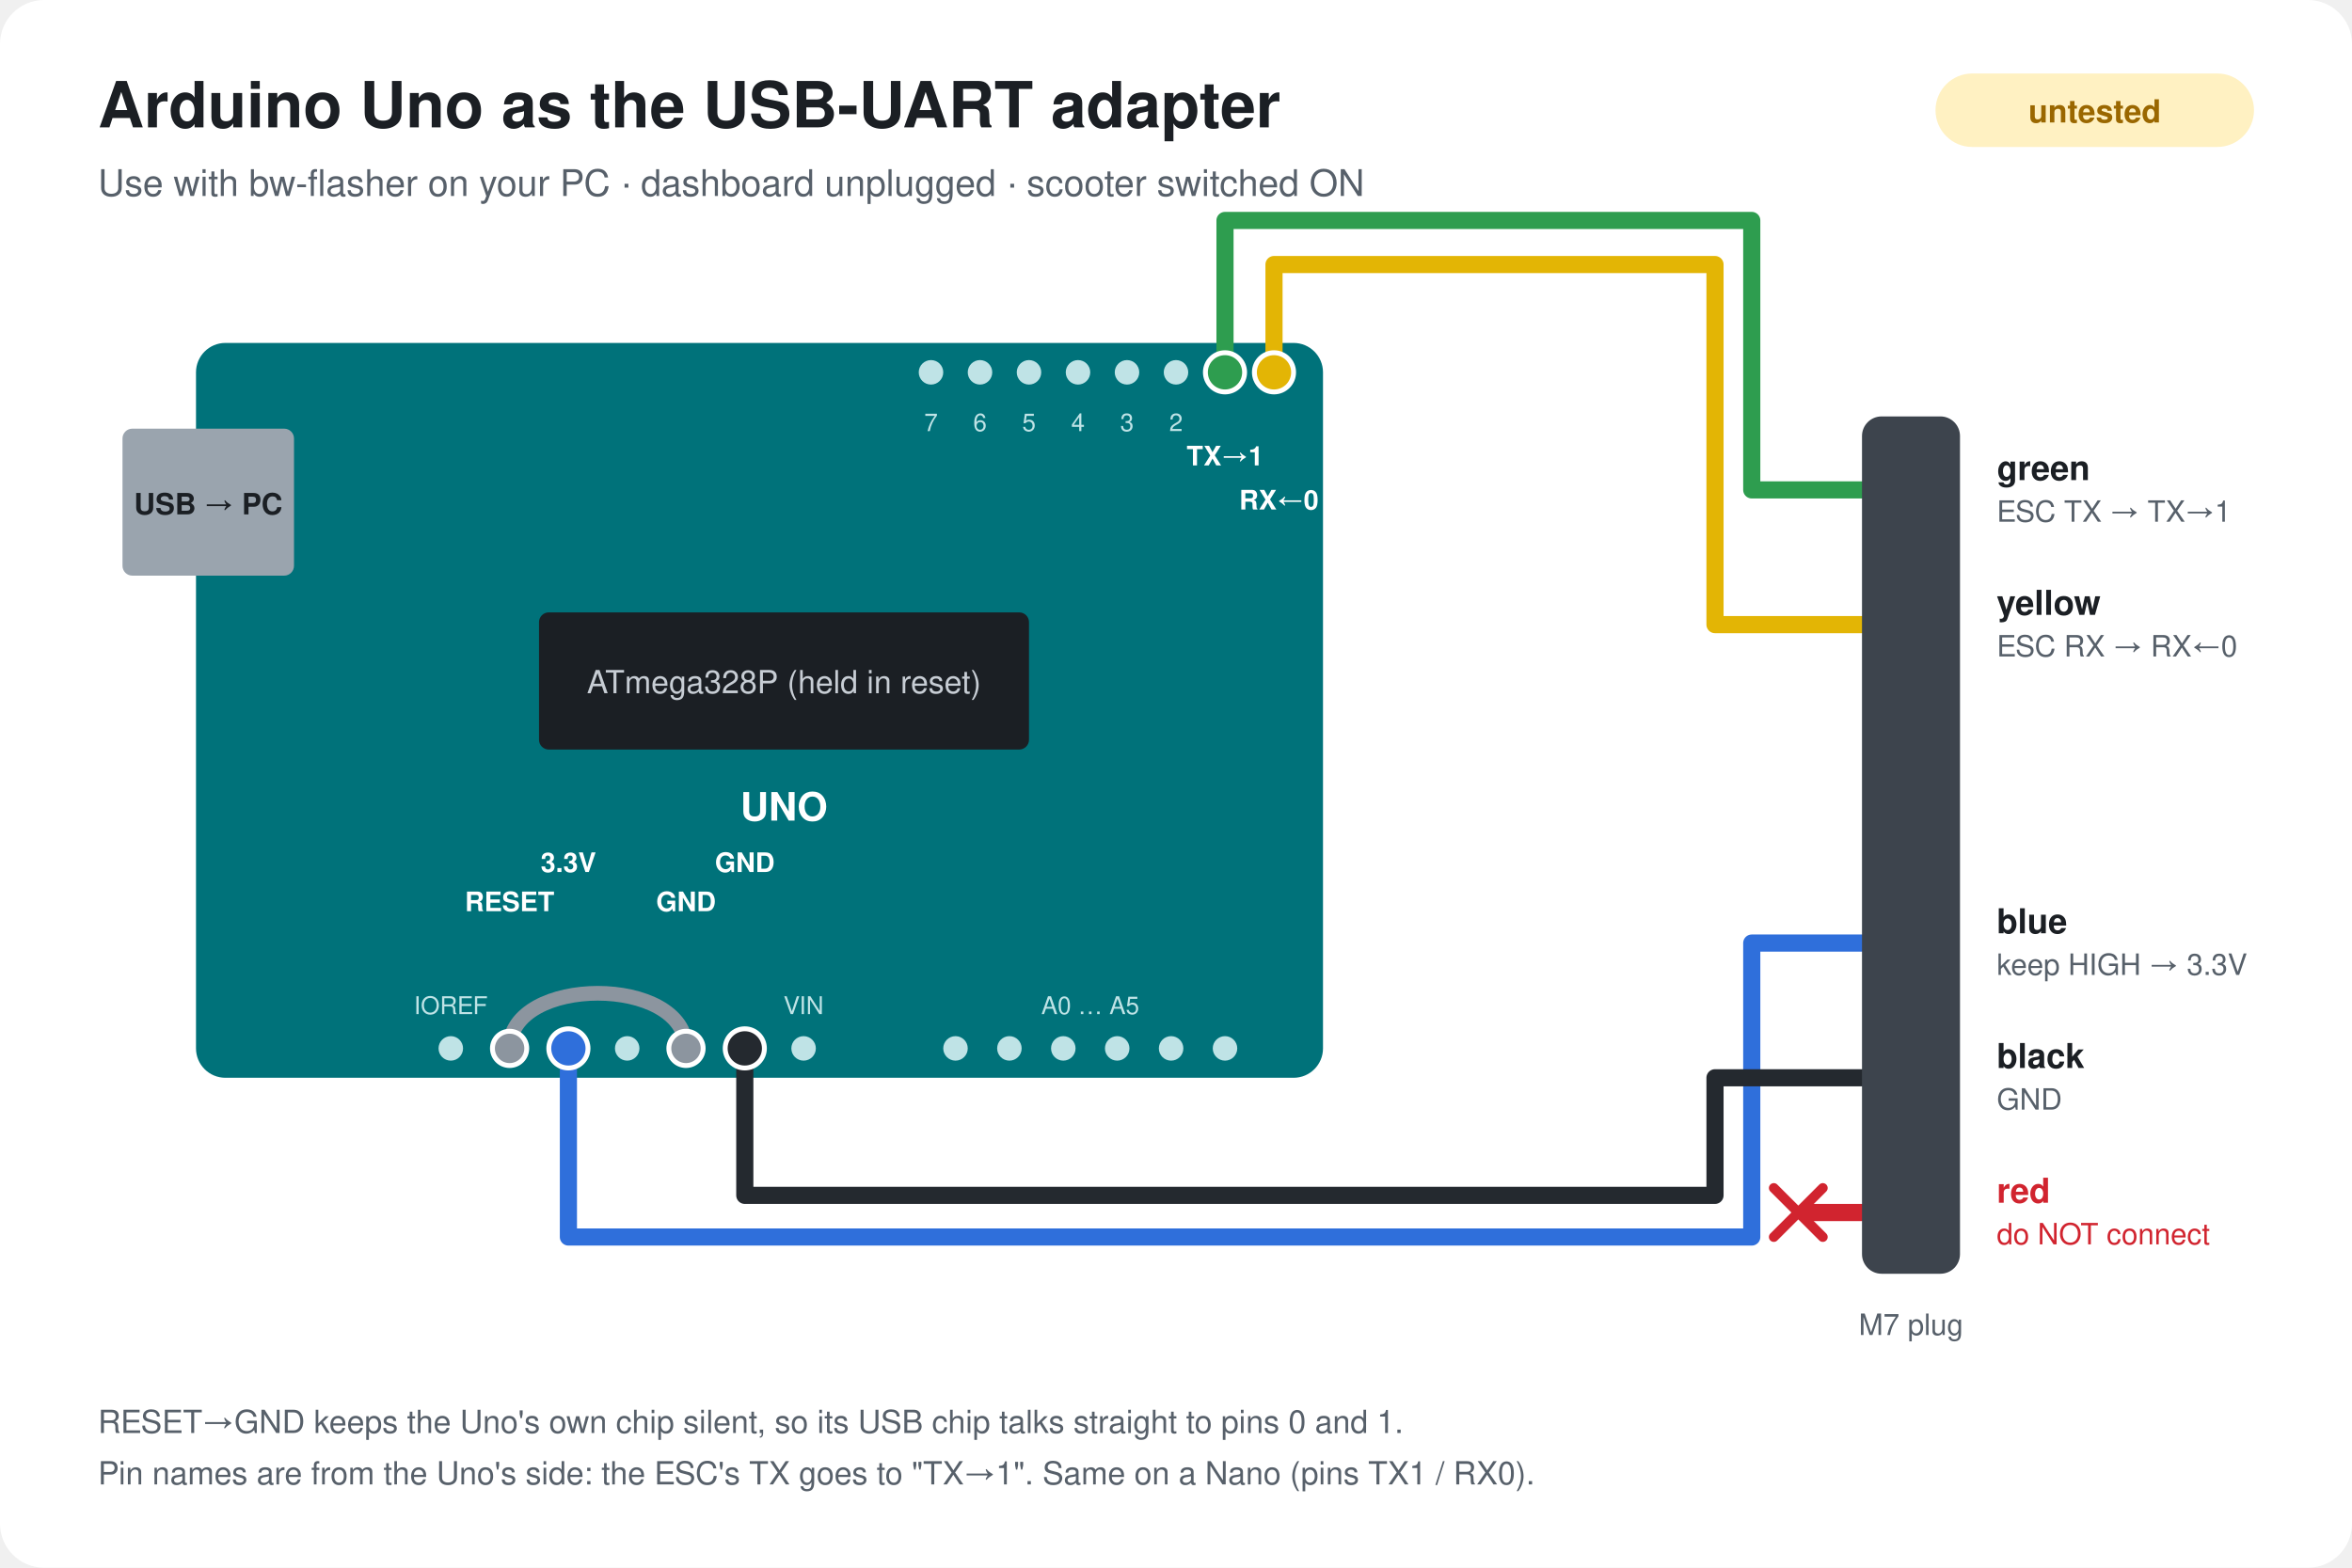
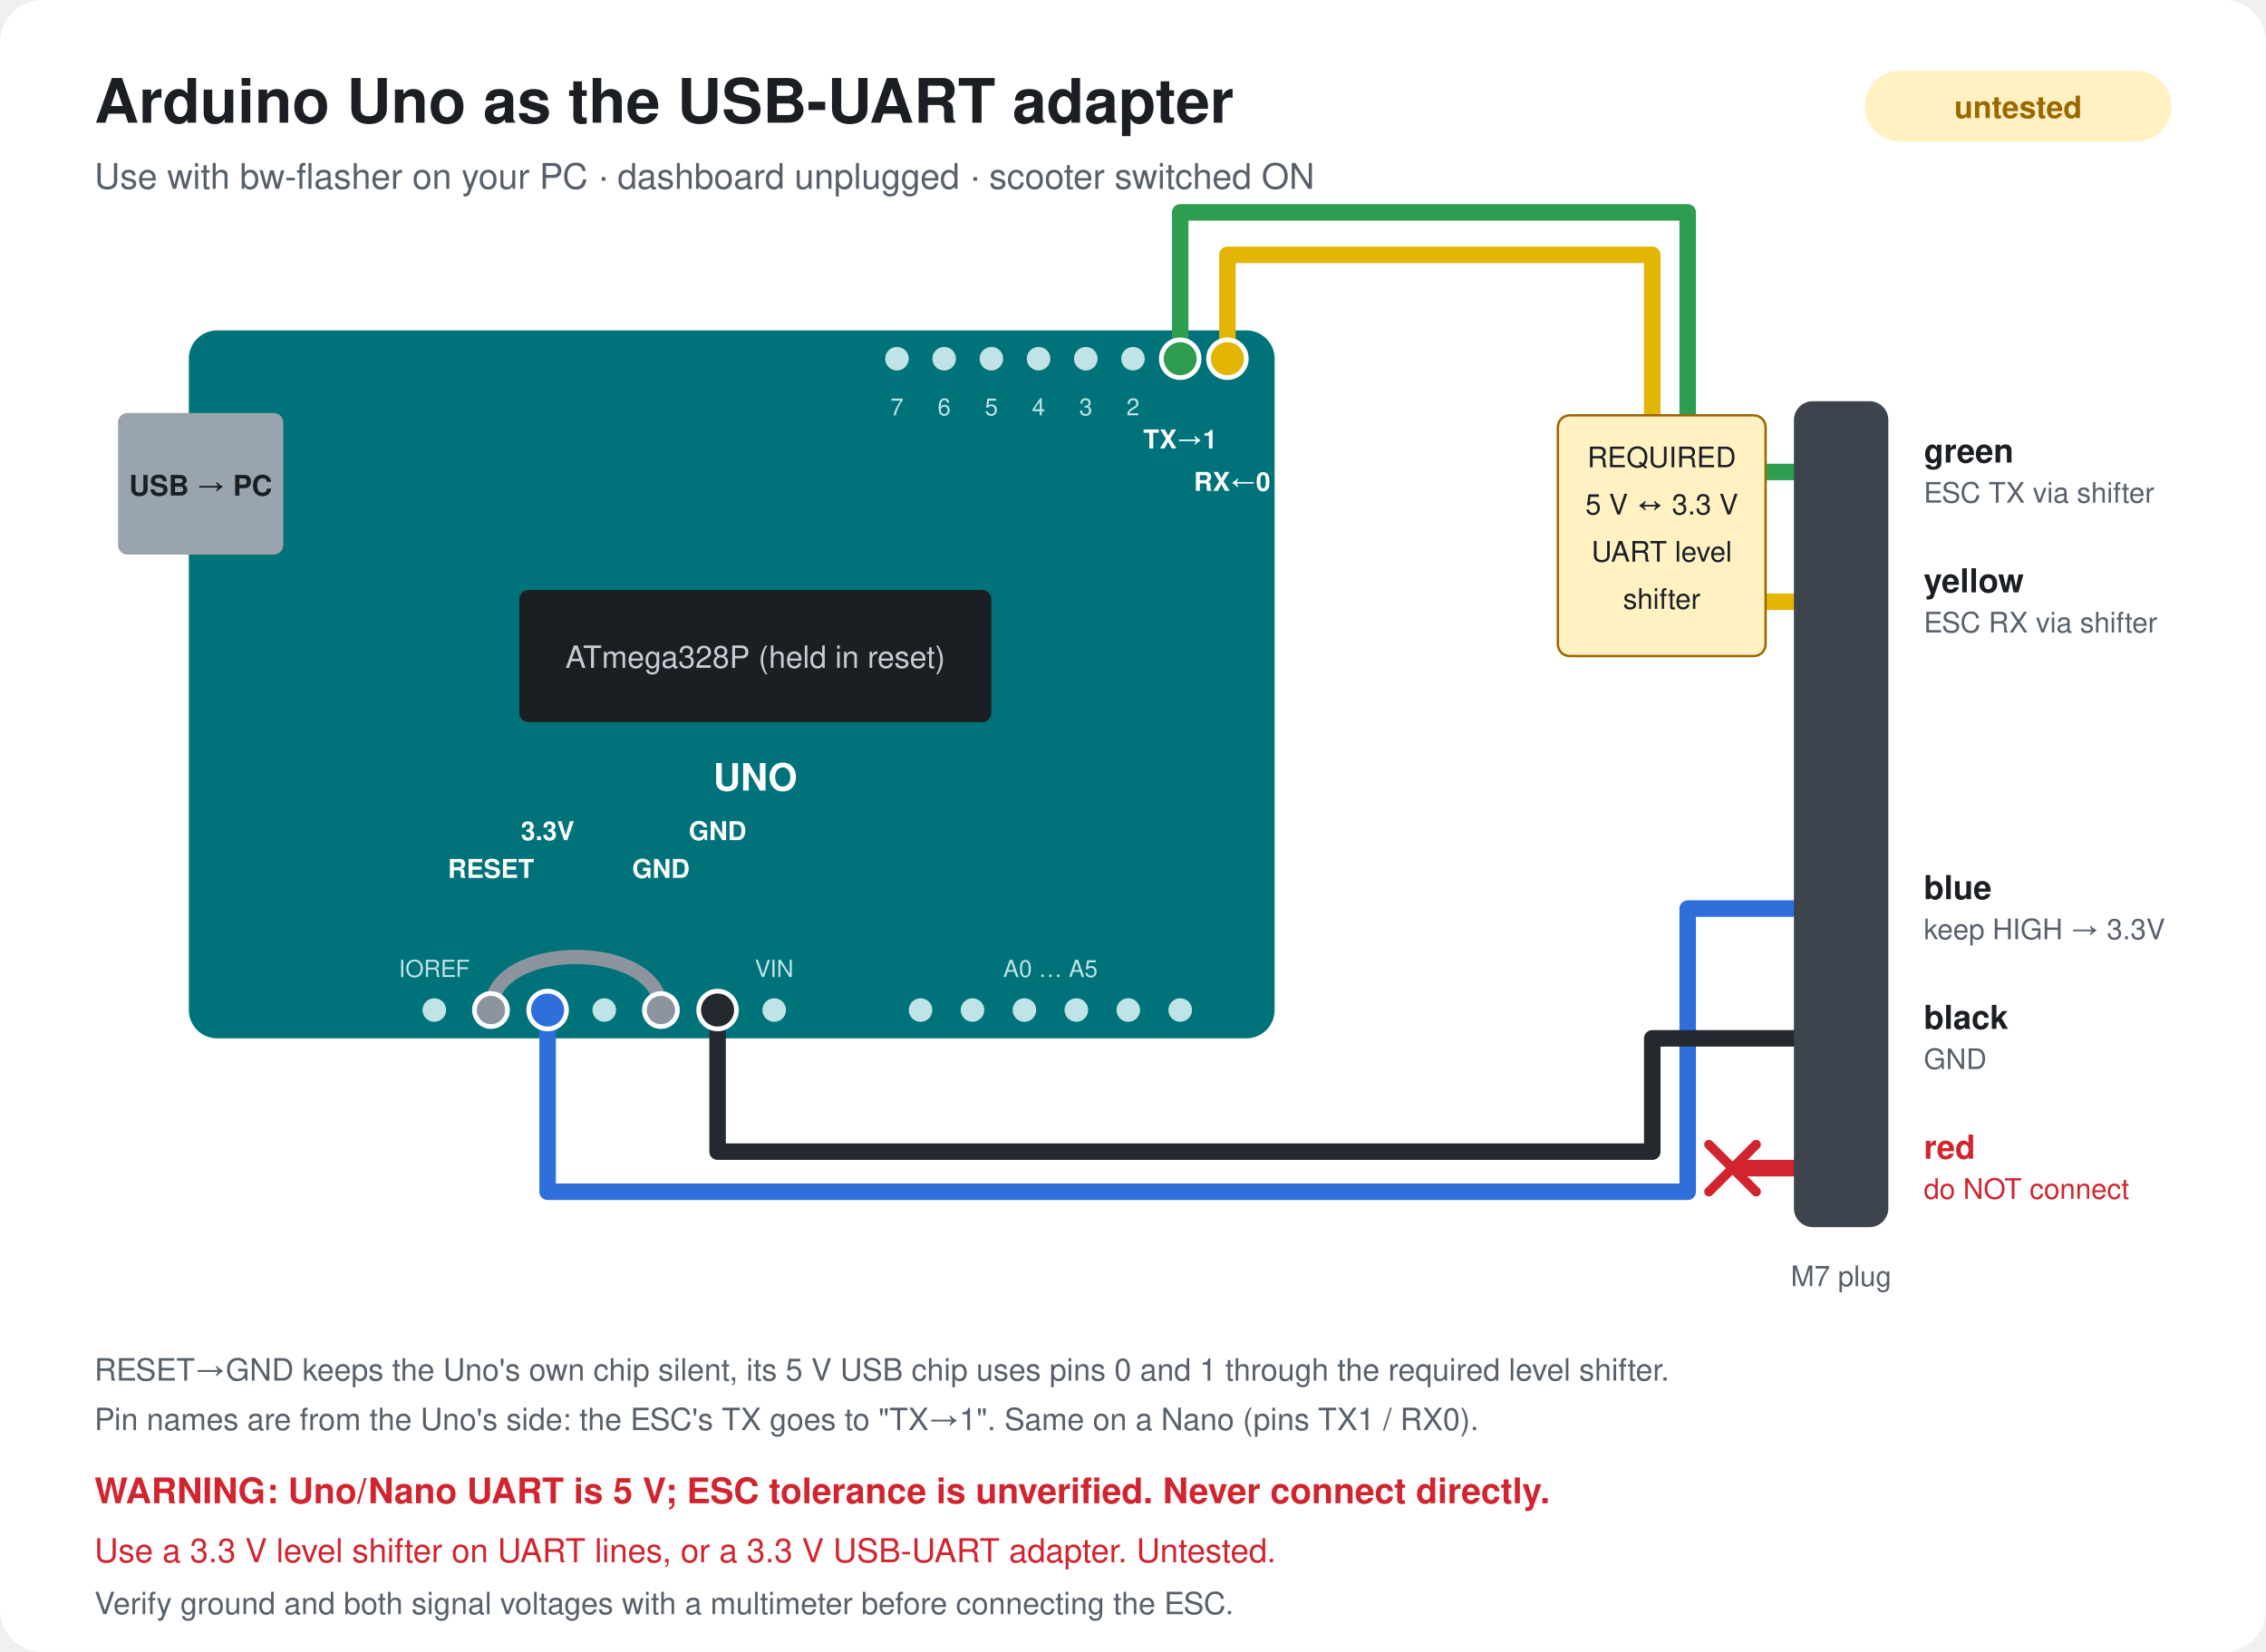
- <svg xmlns="http://www.w3.org/2000/svg" viewBox="0 0 960 640" width="960" height="640" font-family="Segoe UI, Helvetica, Arial, sans-serif">
-   <rect x="0" y="0" width="960" height="640" rx="18" fill="#ffffff" />
+ <svg xmlns="http://www.w3.org/2000/svg" viewBox="0 0 960 700" width="960" height="700" font-family="Segoe UI, Helvetica, Arial, sans-serif">
+   <rect x="0" y="0" width="960" height="700" rx="18" fill="#ffffff" />
  <text x="40" y="52" font-size="26" font-weight="700" fill="#1b1f24">Arduino Uno as the USB-UART adapter</text>
  <text x="40" y="80" font-size="15" fill="#57606a">Use with bw-flasher on your PC · dashboard unplugged · scooter switched ON</text>
  <rect x="790" y="30" width="130" height="30" rx="15" fill="#fff1c2" />
  <text x="855" y="50" text-anchor="middle" font-size="13" font-weight="600" fill="#9a6700">untested</text>
  <rect x="80" y="140" width="460" height="300" rx="12" fill="#00727a" />
  <rect x="50" y="175" width="70" height="60" rx="4" fill="#9aa4ae" />
  <text x="85" y="210" text-anchor="middle" font-size="12" font-weight="600" fill="#1b1f24">USB → PC</text>
  <rect x="220" y="250" width="200" height="56" rx="4" fill="#1b1f24" />
  <text x="320" y="283" text-anchor="middle" font-size="13" fill="#c7cdd4">ATmega328P (held in reset)</text>
  <text x="320" y="335" text-anchor="middle" font-size="16" font-weight="700" fill="#ffffff">UNO</text>
  <g font-size="10" fill="#bfe3e6" text-anchor="middle">
    <circle cx="380" cy="152" r="5" fill="#bfe3e6" />
    <text x="380" y="176">7</text>
    <circle cx="400" cy="152" r="5" fill="#bfe3e6" />
    <text x="400" y="176">6</text>
    <circle cx="420" cy="152" r="5" fill="#bfe3e6" />
    <text x="420" y="176">5</text>
    <circle cx="440" cy="152" r="5" fill="#bfe3e6" />
    <text x="440" y="176">4</text>
    <circle cx="460" cy="152" r="5" fill="#bfe3e6" />
    <text x="460" y="176">3</text>
    <circle cx="480" cy="152" r="5" fill="#bfe3e6" />
    <text x="480" y="176">2</text>
  </g>
  <g font-size="11" font-weight="700" fill="#ffffff" text-anchor="middle">
    <text x="500" y="190">TX→1</text>
    <text x="522" y="208">RX←0</text>
  </g>
  <g font-size="10" fill="#bfe3e6" text-anchor="middle">
    <circle cx="184" cy="428" r="5" fill="#bfe3e6" />
    <text x="184" y="414">IOREF</text>
    <circle cx="256" cy="428" r="5" fill="#bfe3e6" />
    <circle cx="304" cy="428" r="5" fill="#bfe3e6" />
    <circle cx="328" cy="428" r="5" fill="#bfe3e6" />
    <text x="328" y="414">VIN</text>
    <circle cx="390" cy="428" r="5" fill="#bfe3e6" />
    <circle cx="412" cy="428" r="5" fill="#bfe3e6" />
    <circle cx="434" cy="428" r="5" fill="#bfe3e6" />
    <circle cx="456" cy="428" r="5" fill="#bfe3e6" />
    <circle cx="478" cy="428" r="5" fill="#bfe3e6" />
    <circle cx="500" cy="428" r="5" fill="#bfe3e6" />
    <text x="445" y="414">A0 … A5</text>
  </g>
  <g font-size="11" font-weight="700" fill="#ffffff" text-anchor="middle">
    <text x="208" y="372">RESET</text>
    <text x="232" y="356">3.3V</text>
    <text x="280" y="372">GND</text>
    <text x="304" y="356">GND</text>
  </g>
  <path d="M208 428 C 208 398, 280 398, 280 428" fill="none" stroke="#8c959f" stroke-width="6" stroke-linecap="round" />
  <g fill="none" stroke-width="7" stroke-linecap="round" stroke-linejoin="round">
    <path d="M500 152 V90 H715 V200 H760" stroke="#2e9d4f" />
    <path d="M520 152 V108 H700 V255 H760" stroke="#e3b505" />
    <path d="M232 428 V505 H715 V385 H760" stroke="#2f6fdb" />
    <path d="M304 428 V488 H700 V440 H760" stroke="#24292f" />
    <path d="M738 495 H760" stroke="#d1242f" />
  </g>
  <g stroke="#fff" stroke-width="2">
    <circle cx="500" cy="152" r="8" fill="#2e9d4f" />
    <circle cx="520" cy="152" r="8" fill="#e3b505" />
    <circle cx="232" cy="428" r="8" fill="#2f6fdb" />
    <circle cx="304" cy="428" r="8" fill="#24292f" />
    <circle cx="208" cy="428" r="7" fill="#8c959f" />
    <circle cx="280" cy="428" r="7" fill="#8c959f" />
  </g>
  <g stroke="#d1242f" stroke-width="4" stroke-linecap="round">
    <line x1="724" y1="485" x2="744" y2="505" />
    <line x1="744" y1="485" x2="724" y2="505" />
  </g>
+   <rect x="660" y="176" width="88" height="102" rx="5" fill="#fff1c2" stroke="#9a6700" />
+   <g font-size="12" text-anchor="middle" fill="#1b1f24">
+     <text x="704" y="198">REQUIRED</text>
+     <text x="704" y="218">5 V ↔ 3.3 V</text>
+     <text x="704" y="238">UART level</text>
+     <text x="704" y="258">shifter</text>
+   </g>
  <rect x="760" y="170" width="40" height="350" rx="8" fill="#3d444d" />
  <text x="780" y="545" text-anchor="middle" font-size="12" fill="#57606a">M7 plug</text>
  <g font-size="14" fill="#1b1f24">
    <text x="815" y="196" font-weight="700">green</text>
-     <text x="815" y="213" font-size="12" fill="#57606a">ESC TX → TX→1</text>
+     <text x="815" y="213" font-size="12" fill="#57606a">ESC TX via shifter</text>
    <text x="815" y="251" font-weight="700">yellow</text>
-     <text x="815" y="268" font-size="12" fill="#57606a">ESC RX → RX←0</text>
+     <text x="815" y="268" font-size="12" fill="#57606a">ESC RX via shifter</text>
    <text x="815" y="381" font-weight="700">blue</text>
    <text x="815" y="398" font-size="12" fill="#57606a">keep HIGH → 3.3V</text>
    <text x="815" y="436" font-weight="700">black</text>
    <text x="815" y="453" font-size="12" fill="#57606a">GND</text>
    <text x="815" y="491" font-weight="700" fill="#d1242f">red</text>
    <text x="815" y="508" font-size="12" fill="#d1242f">do NOT connect</text>
  </g>
-   <text x="40" y="585" font-size="13" fill="#57606a">RESET→GND keeps the Uno's own chip silent, so its USB chip talks straight to pins 0 and 1.</text>
+   <text x="40" y="585" font-size="13" fill="#57606a">RESET→GND keeps the Uno's own chip silent, its 5 V USB chip uses pins 0 and 1 through the required level shifter.</text>
  <text x="40" y="606" font-size="13" fill="#57606a">Pin names are from the Uno's side: the ESC's TX goes to "TX→1". Same on a Nano (pins TX1 / RX0).</text>
+   <text x="40" y="637" font-size="15" font-weight="700" fill="#d1242f">WARNING: Uno/Nano UART is 5 V; ESC tolerance is unverified. Never connect directly.</text>
+   <text x="40" y="662" font-size="14" fill="#d1242f">Use a 3.3 V level shifter on UART lines, or a 3.3 V USB-UART adapter. Untested.</text>
+   <text x="40" y="684" font-size="13" fill="#57606a">Verify ground and both signal voltages with a multimeter before connecting the ESC.</text>
</svg>
